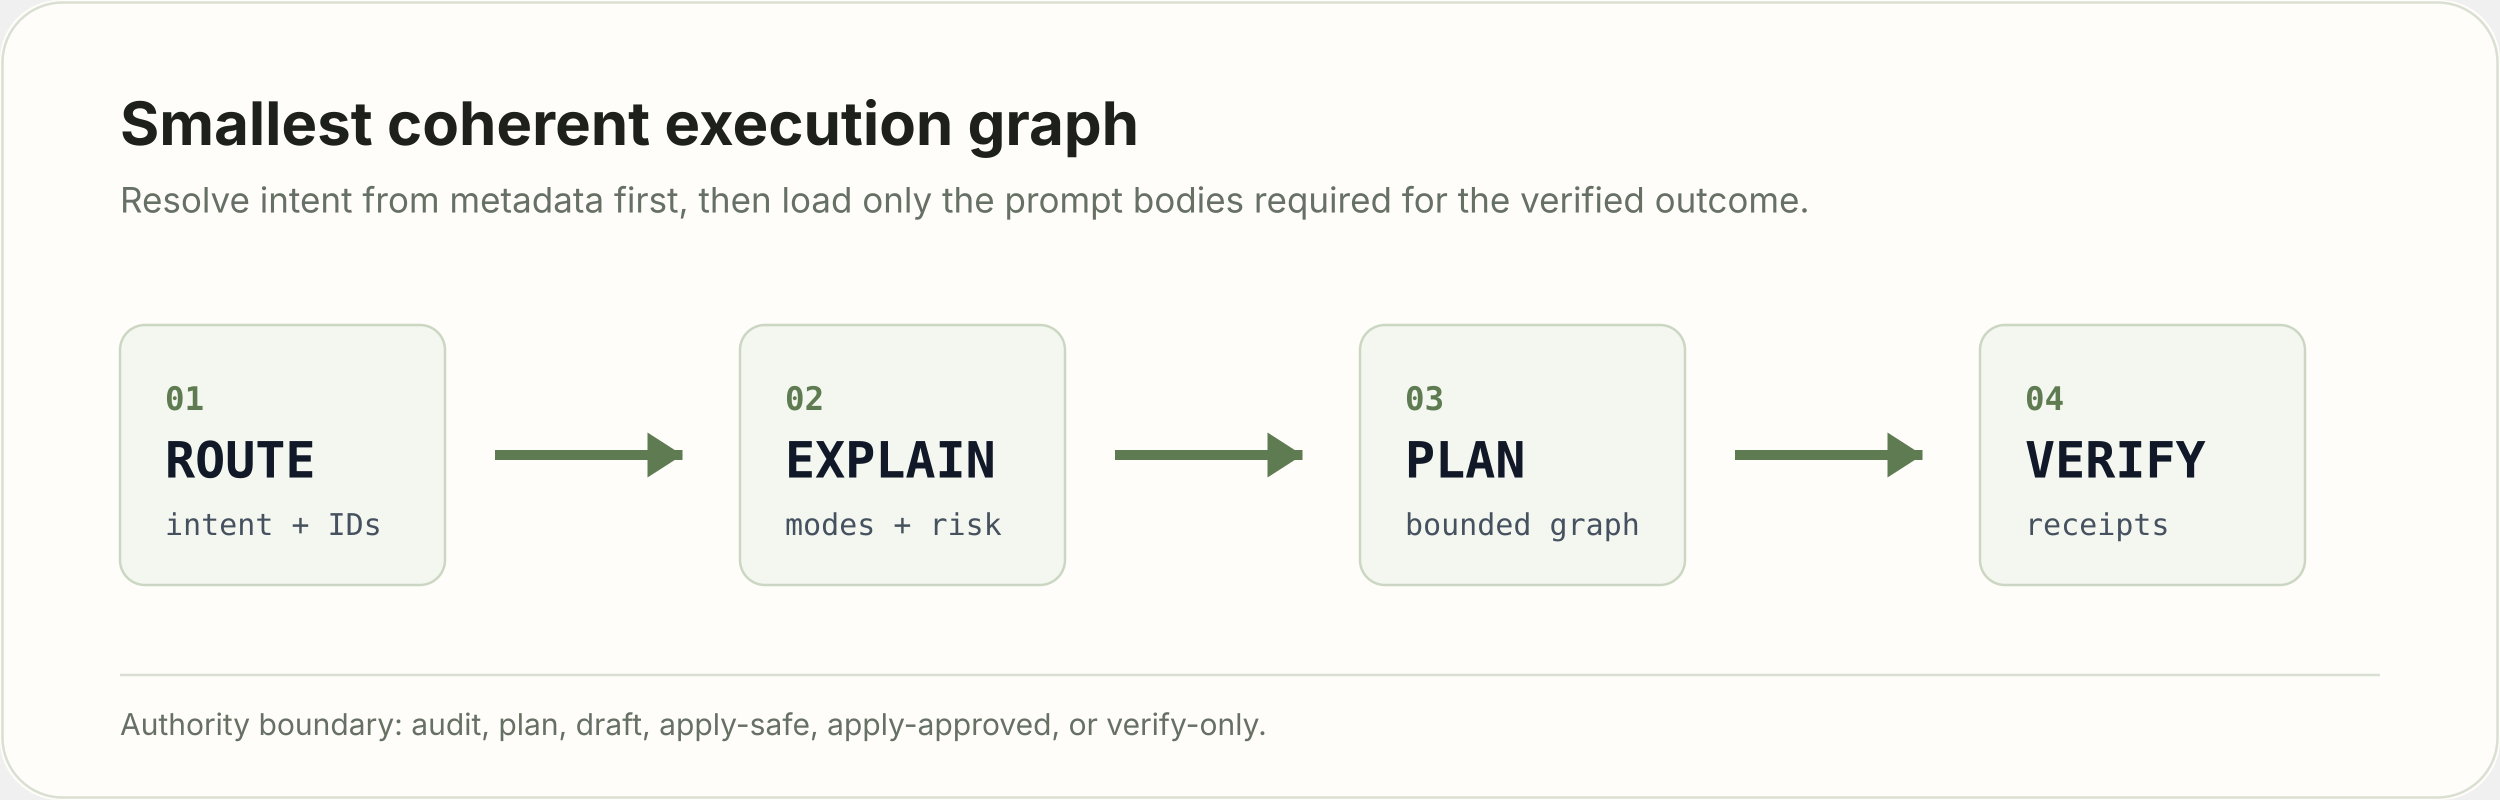
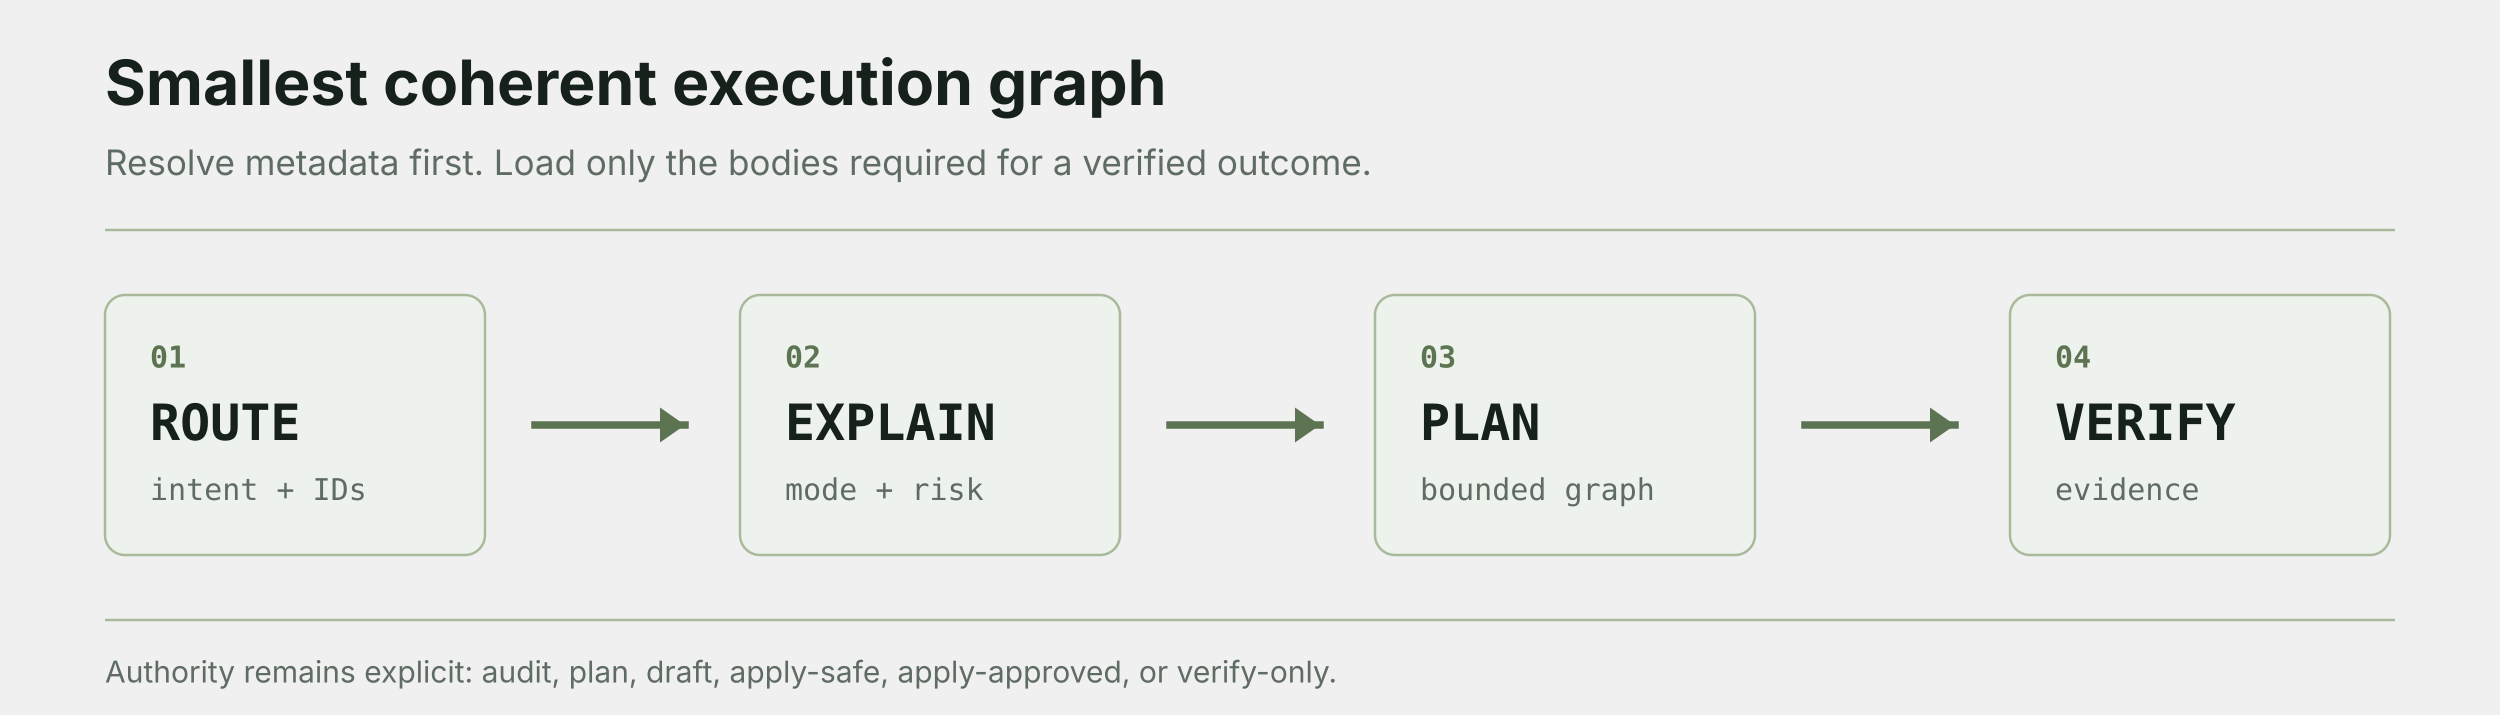
- <svg xmlns="http://www.w3.org/2000/svg" viewBox="0 0 1000 320" role="img" aria-labelledby="title desc">
-   <rect width="1000" height="320" rx="24" fill="#fffdf9" />
-   <rect x="1" y="1" width="998" height="318" rx="24" fill="none" stroke="#d9dfd2" />
-   <text x="48" y="58" fill="#1d201b" font-family="-apple-system, Segoe UI, sans-serif" font-size="24" font-weight="750">Smallest coherent execution graph</text>
-   <text x="48" y="85" fill="#667064" font-family="-apple-system, Segoe UI, sans-serif" font-size="14">Resolve intent from metadata first, then load only the prompt bodies required for the verified outcome.</text>
-   <g font-family="Cascadia Code, SFMono-Regular, Menlo, Consolas, monospace">
-     <g transform="translate(48 130)">
-       <rect width="130" height="104" rx="10" fill="#f4f7f0" stroke="#cbd7c3" />
-       <text x="18" y="34" fill="#5f7b51" font-size="13" font-weight="700">01</text>
-       <text x="18" y="61" fill="#111827" font-size="20" font-weight="800">ROUTE</text>
-       <text x="18" y="84" fill="#46515f" font-size="12">intent + IDs</text>
+ <svg xmlns="http://www.w3.org/2000/svg" viewBox="0 0 1000 286" role="img" aria-labelledby="title desc">
+   <style>
+     .heading,.stage{fill:#17211c}.copy,.detail{fill:#5f6c63}.index{fill:#5c7451}.node{fill:#eef2ec;fill-opacity:.82;stroke:#a8ba9b}.rule{stroke:#a8ba9b}.accent{stroke:#5c7451;fill:#5c7451}
+     @media (prefers-color-scheme: dark){.heading,.stage{fill:#ffffff}.copy,.detail{fill:#d8dfd7}.index{fill:#b9d0ad}.node{fill:#17211c;fill-opacity:.6;stroke:#7f9a72}.rule{stroke:#53624e}.accent{stroke:#9fba92;fill:#9fba92}}
+   </style>
+   <text class="heading" x="42" y="42" font-family="Inter,-apple-system,Segoe UI,sans-serif" font-size="25" font-weight="750">Smallest coherent execution graph</text>
+   <text class="copy" x="42" y="70" font-family="Inter,-apple-system,Segoe UI,sans-serif" font-size="14">Resolve metadata first. Load only the bodies required for a verified outcome.</text>
+   <path class="rule" d="M42 92H958" fill="none" />
+   <g font-family="Cascadia Code,SFMono-Regular,Menlo,Consolas,monospace">
+     <g transform="translate(42 118)">
+       <rect class="node" width="152" height="104" rx="8" />
+       <text class="index" x="18" y="29" font-size="12" font-weight="700">01</text>
+       <text class="stage" x="18" y="58" font-size="20" font-weight="800">ROUTE</text>
+       <text class="detail" x="18" y="82" font-size="12">intent + IDs</text>
    </g>
-     <path d="M198 182H273" stroke="#5f7b51" stroke-width="4" />
-     <path d="M273 182l-14-9v18z" fill="#5f7b51" />
-     <g transform="translate(296 130)">
-       <rect width="130" height="104" rx="10" fill="#f4f7f0" stroke="#cbd7c3" />
-       <text x="18" y="34" fill="#5f7b51" font-size="13" font-weight="700">02</text>
-       <text x="18" y="61" fill="#111827" font-size="20" font-weight="800">EXPLAIN</text>
-       <text x="18" y="84" fill="#46515f" font-size="12">modes + risk</text>
+     <g transform="translate(296 118)">
+       <rect class="node" width="152" height="104" rx="8" />
+       <text class="index" x="18" y="29" font-size="12" font-weight="700">02</text>
+       <text class="stage" x="18" y="58" font-size="20" font-weight="800">EXPLAIN</text>
+       <text class="detail" x="18" y="82" font-size="12">mode + risk</text>
    </g>
-     <path d="M446 182H521" stroke="#5f7b51" stroke-width="4" />
-     <path d="M521 182l-14-9v18z" fill="#5f7b51" />
-     <g transform="translate(544 130)">
-       <rect width="130" height="104" rx="10" fill="#f4f7f0" stroke="#cbd7c3" />
-       <text x="18" y="34" fill="#5f7b51" font-size="13" font-weight="700">03</text>
-       <text x="18" y="61" fill="#111827" font-size="20" font-weight="800">PLAN</text>
-       <text x="18" y="84" fill="#46515f" font-size="12">bounded graph</text>
+     <g transform="translate(550 118)">
+       <rect class="node" width="152" height="104" rx="8" />
+       <text class="index" x="18" y="29" font-size="12" font-weight="700">03</text>
+       <text class="stage" x="18" y="58" font-size="20" font-weight="800">PLAN</text>
+       <text class="detail" x="18" y="82" font-size="12">bounded graph</text>
    </g>
-     <path d="M694 182H769" stroke="#5f7b51" stroke-width="4" />
-     <path d="M769 182l-14-9v18z" fill="#5f7b51" />
-     <g transform="translate(792 130)">
-       <rect width="130" height="104" rx="10" fill="#f4f7f0" stroke="#cbd7c3" />
-       <text x="18" y="34" fill="#5f7b51" font-size="13" font-weight="700">04</text>
-       <text x="18" y="61" fill="#111827" font-size="20" font-weight="800">VERIFY</text>
-       <text x="18" y="84" fill="#46515f" font-size="12">receipts</text>
+     <g transform="translate(804 118)">
+       <rect class="node" width="152" height="104" rx="8" />
+       <text class="index" x="18" y="29" font-size="12" font-weight="700">04</text>
+       <text class="stage" x="18" y="58" font-size="20" font-weight="800">VERIFY</text>
+       <text class="detail" x="18" y="82" font-size="12">evidence</text>
    </g>
  </g>
-   <path d="M48 270H952" stroke="#d9dfd2" />
-   <text x="48" y="294" fill="#667064" font-family="-apple-system, Segoe UI, sans-serif" font-size="12">Authority boundary: audit, plan, draft, apply-safe, apply-approved, or verify-only.</text>
+   <g class="accent" stroke-width="3" stroke-linecap="square">
+     <path d="M214 170H274" />
+     <path d="M274 170l-10-7v14z" stroke="none" />
+     <path d="M468 170H528" />
+     <path d="M528 170l-10-7v14z" stroke="none" />
+     <path d="M722 170H782" />
+     <path d="M782 170l-10-7v14z" stroke="none" />
+   </g>
+   <path class="rule" d="M42 248H958" fill="none" />
+   <text class="copy" x="42" y="273" font-family="Inter,-apple-system,Segoe UI,sans-serif" font-size="12">Authority remains explicit: audit, plan, draft, apply-safe, apply-approved, or verify-only.</text>
</svg>
